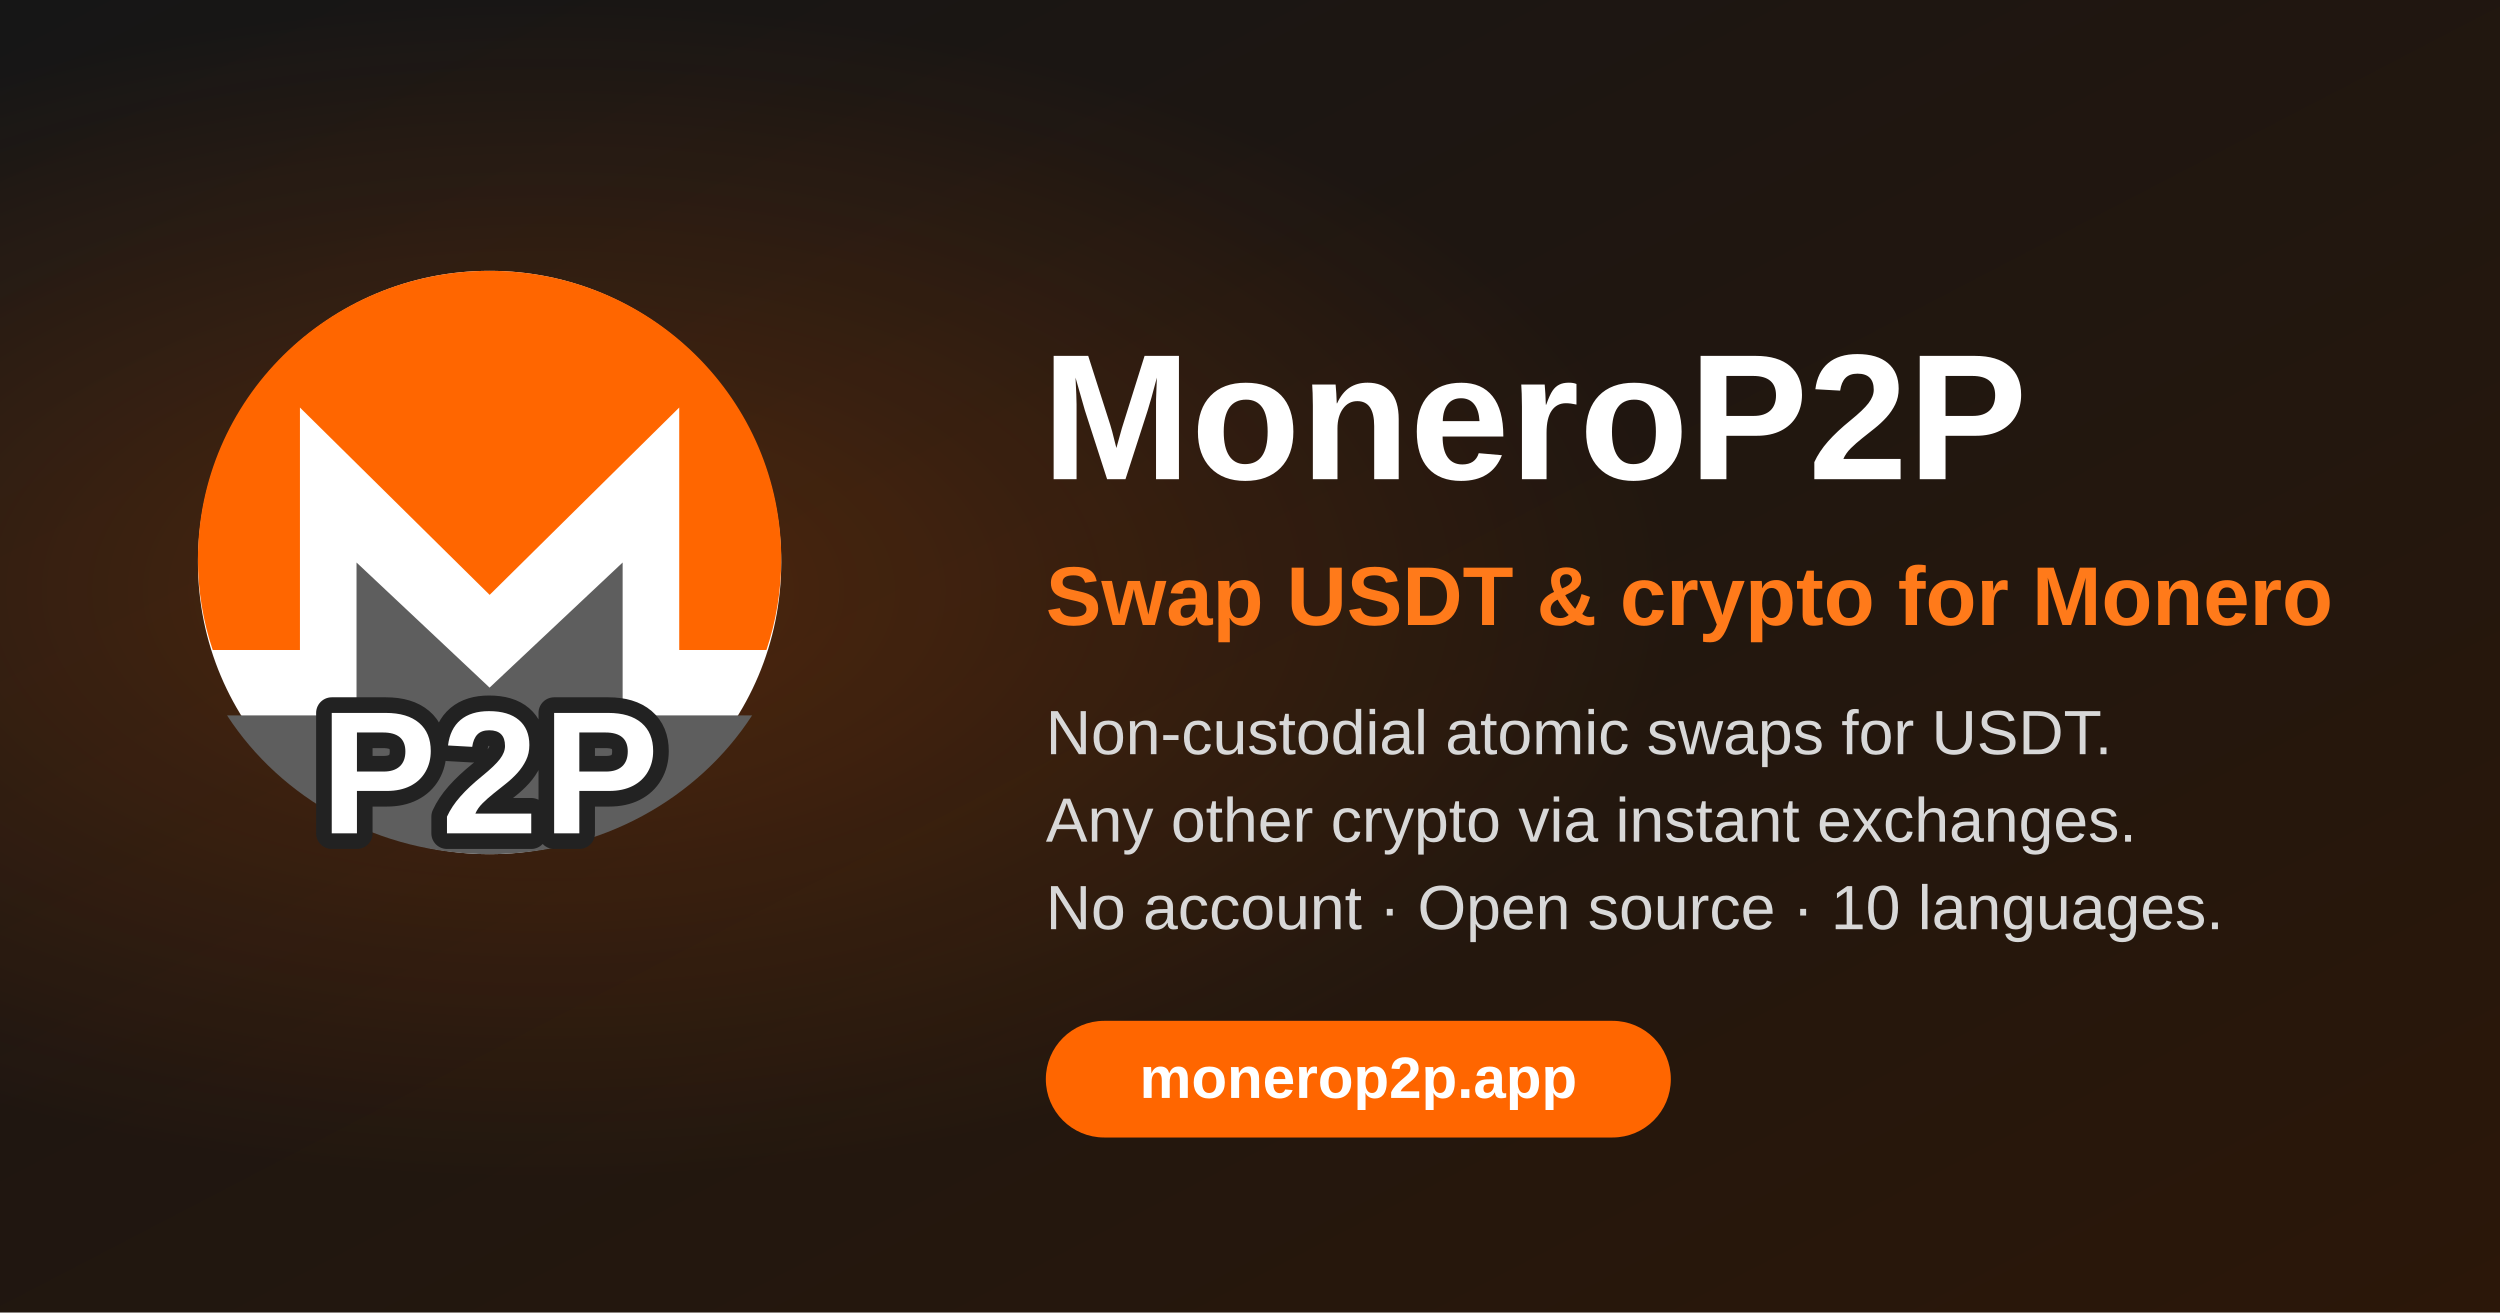
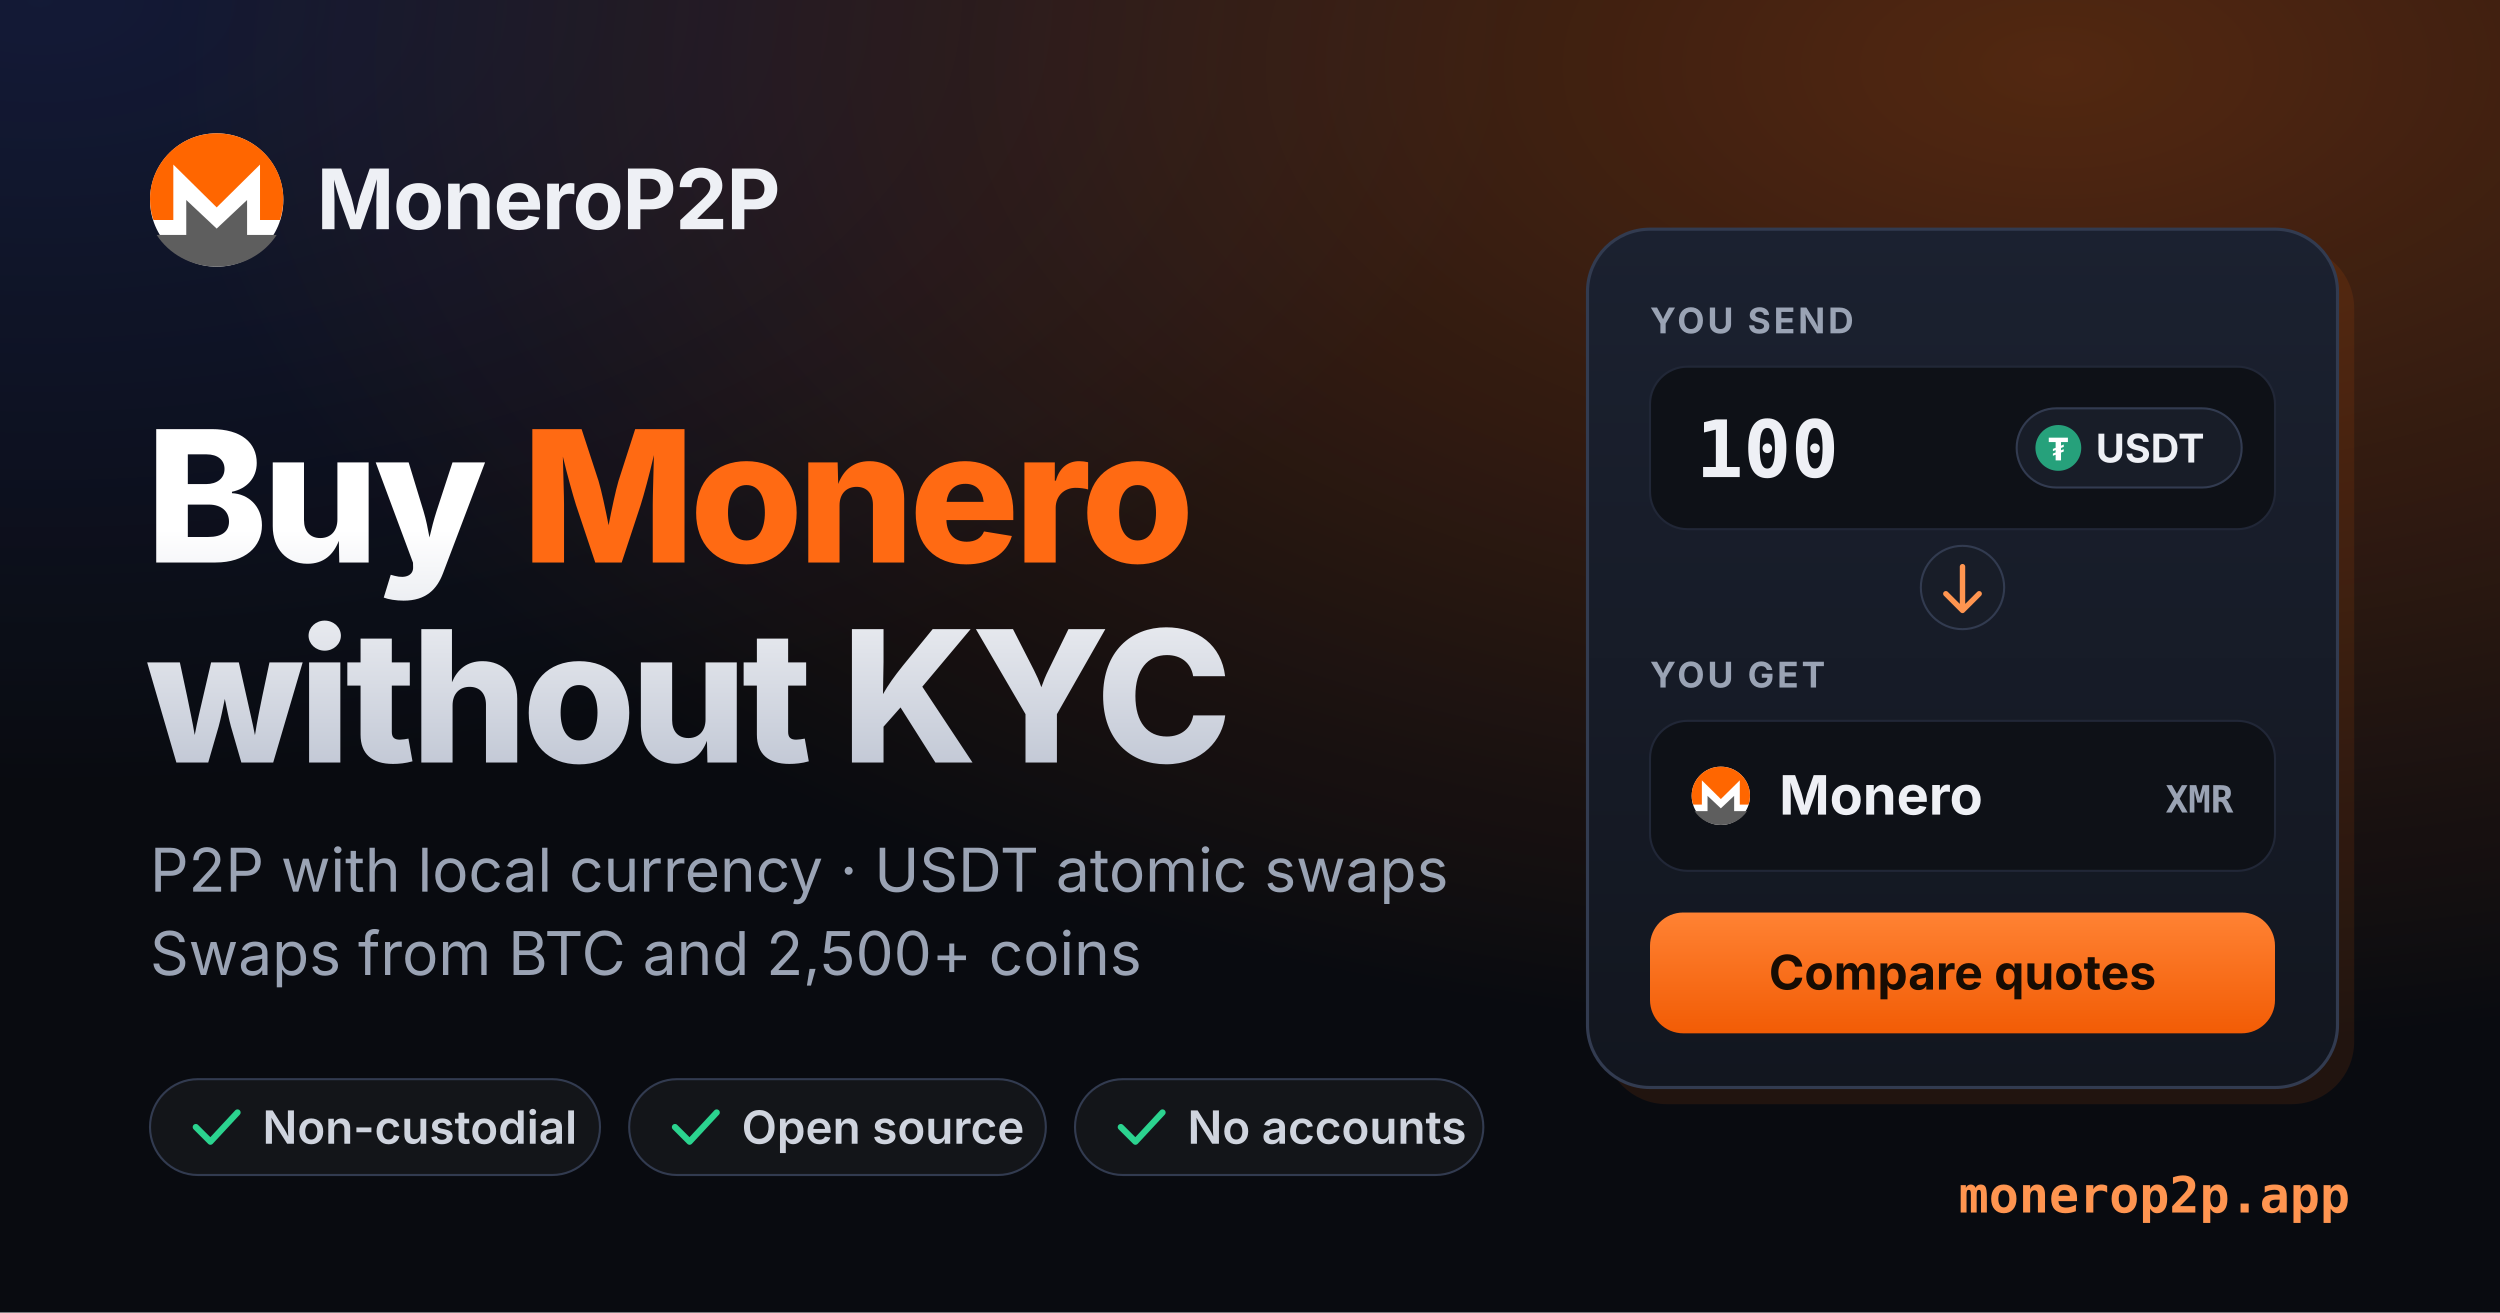
<svg xmlns="http://www.w3.org/2000/svg" width="1200" height="630" viewBox="0 0 1200 630">
  <defs>
-     <linearGradient id="bg" x1="0" y1="0" x2="1" y2="1">
-       <stop offset="0" stop-color="#161616" />
-       <stop offset="1" stop-color="#2b1709" />
+     <radialGradient id="glow" cx="0.82" cy="0.05" r="0.75">
+       <stop offset="0" stop-color="#ff6a13" stop-opacity="0.30" />
+       <stop offset="1" stop-color="#ff6a13" stop-opacity="0" />
+     </radialGradient>
+     <radialGradient id="blue" cx="0.02" cy="0" r="0.6">
+       <stop offset="0" stop-color="#4868ff" stop-opacity="0.16" />
+       <stop offset="1" stop-color="#4868ff" stop-opacity="0" />
+     </radialGradient>
+     <linearGradient id="card" x1="0" y1="0" x2="0" y2="1">
+       <stop offset="0" stop-color="#1b2130" />
+       <stop offset="1" stop-color="#12161f" />
    </linearGradient>
-     <radialGradient id="glow" cx="0.22" cy="0.45" r="0.45">
-       <stop offset="0" stop-color="#ff6600" stop-opacity="0.22" />
-       <stop offset="1" stop-color="#ff6600" stop-opacity="0" />
-     </radialGradient>
+     <linearGradient id="btn" x1="0" y1="0" x2="0" y2="1">
+       <stop offset="0" stop-color="#ff8233" />
+       <stop offset="1" stop-color="#f25c05" />
+     </linearGradient>
+     <linearGradient id="title" x1="0" y1="0" x2="0" y2="1">
+       <stop offset="0.3" stop-color="#ffffff" />
+       <stop offset="1" stop-color="#c3c9d6" />
+     </linearGradient>
  </defs>
-   <rect width="1200" height="630" fill="url(#bg)" />
+   <rect width="1200" height="630" fill="#090b10" />
+   <rect width="1200" height="630" fill="url(#blue)" />
  <rect width="1200" height="630" fill="url(#glow)" />
-   <g transform="translate(95 130) scale(14)">
+   <g transform="translate(72 64) scale(3.2)">
    <circle cx="10" cy="10" r="10" fill="#fff" />
    <path d="M10.002 0C4.477 0 0 4.425 0 9.88C0 10.971 0.177 12.021 0.508 13H3.498V4.687L10.002 11.11L16.502 4.687V13H19.492C19.823 12.017 20 10.971 20 9.88C20.004 4.425 15.527 0 10.002 0Z" fill="#FF6600" />
    <path d="M8.426 12.809L5.438 10V15.243H1C2.85 18.097 6.19 20 10 20C13.81 20 17.15 18.097 19 15.243H14.562V10L11.574 12.809L10 14.29L8.426 12.809Z" fill="#5E5E5E" />
  </g>
-   <text x="235" y="400" text-anchor="middle" font-family="Arial, Helvetica, sans-serif" font-size="84" font-weight="900" fill="#fff" stroke="#222" stroke-width="15" stroke-linejoin="round" paint-order="stroke" letter-spacing="2">P2P</text>
-   <text x="500" y="230" font-family="Arial, Helvetica, sans-serif" font-size="86" font-weight="700" fill="#fff">MoneroP2P</text>
-   <text x="502" y="300" font-family="Arial, Helvetica, sans-serif" font-size="40" font-weight="700" fill="#ff7a1a">Swap USDT &amp; crypto for Monero</text>
-   <text x="502" y="362" font-family="Arial, Helvetica, sans-serif" font-size="30" fill="#d8d8d8">Non-custodial atomic swaps for USDT.</text>
-   <text x="502" y="404" font-family="Arial, Helvetica, sans-serif" font-size="30" fill="#d8d8d8">Any other crypto via instant exchanges.</text>
-   <text x="502" y="446" font-family="Arial, Helvetica, sans-serif" font-size="30" fill="#d8d8d8">No account · Open source · 10 languages.</text>
-   <rect x="502" y="490" width="300" height="56" rx="28" fill="#ff6600" />
-   <text x="652" y="527" text-anchor="middle" font-family="Arial, Helvetica, sans-serif" font-size="28" font-weight="700" fill="#fff">monerop2p.app</text>
+   <text x="152" y="110" font-family="Inter, 'Segoe UI', Arial, sans-serif" font-size="40" font-weight="700" fill="#eef0f5" letter-spacing="-0.6">MoneroP2P</text>
+   <text font-family="Inter, 'Segoe UI', Arial, sans-serif" font-size="88" font-weight="800" letter-spacing="-2.5" fill="url(#title)">
+     <tspan x="70" y="270">Buy <tspan fill="#ff6a13">Monero</tspan>
+     </tspan>
+     <tspan x="70" y="366">without KYC</tspan>
+   </text>
+   <text font-family="Inter, 'Segoe UI', Arial, sans-serif" font-size="29" fill="#9aa3b4">
+     <tspan x="72" y="428">P2P with local currency · USDT atomic swaps</tspan>
+     <tspan x="72" y="468">Swaps from BTC and 2,500+ coins</tspan>
+   </text>
+   <g font-family="Inter, 'Segoe UI', Arial, sans-serif" font-size="22" font-weight="600" fill="#cfd4de">
+     <rect x="72" y="518" width="216" height="46" rx="23" fill="#ffffff" fill-opacity="0.04" stroke="#323b50" />
+     <path d="M94 541l7 7l13-14" fill="none" stroke="#2bd38f" stroke-width="3" stroke-linecap="round" stroke-linejoin="round" />
+     <text x="126" y="549">Non-custodial</text>
+     <rect x="302" y="518" width="200" height="46" rx="23" fill="#ffffff" fill-opacity="0.04" stroke="#323b50" />
+     <path d="M324 541l7 7l13-14" fill="none" stroke="#2bd38f" stroke-width="3" stroke-linecap="round" stroke-linejoin="round" />
+     <text x="356" y="549">Open source</text>
+     <rect x="516" y="518" width="196" height="46" rx="23" fill="#ffffff" fill-opacity="0.04" stroke="#323b50" />
+     <path d="M538 541l7 7l13-14" fill="none" stroke="#2bd38f" stroke-width="3" stroke-linecap="round" stroke-linejoin="round" />
+     <text x="570" y="549">No accounts</text>
+   </g>
+   <rect x="770" y="118" width="360" height="412" rx="30" fill="#ff6a13" fill-opacity="0.10" />
+   <rect x="762" y="110" width="360" height="412" rx="30" fill="url(#card)" stroke="#323b50" stroke-width="1.5" />
+   <g font-family="Inter, 'Segoe UI', Arial, sans-serif">
+     <text x="792" y="160" font-size="17" font-weight="700" fill="#9aa3b4" letter-spacing="1.4">YOU SEND</text>
+     <rect x="792" y="176" width="300" height="78" rx="18" fill="#0e1117" stroke="#212737" />
+     <text x="814" y="229" font-family="'JetBrains Mono', Consolas, monospace" font-size="38" font-weight="600" fill="#eef0f5">100</text>
+     <rect x="968" y="196" width="108" height="38" rx="19" fill="#181d28" stroke="#323b50" />
+     <circle cx="988" cy="215" r="11" fill="#26a17b" />
+     <text x="988" y="221" text-anchor="middle" font-size="15" font-weight="800" fill="#fff">₮</text>
+     <text x="1006" y="222" font-size="19" font-weight="700" fill="#eef0f5">USDT</text>
+     <circle cx="942" cy="282" r="20" fill="#181d28" stroke="#323b50" />
+     <path d="M942 272v20M934 285l8 8l8-8" fill="none" stroke="#ff9550" stroke-width="2.6" stroke-linecap="round" stroke-linejoin="round" />
+     <text x="792" y="330" font-size="17" font-weight="700" fill="#9aa3b4" letter-spacing="1.4">YOU GET</text>
+     <rect x="792" y="346" width="300" height="72" rx="18" fill="#0e1117" stroke="#212737" />
+     <g transform="translate(812 368) scale(1.4)">
+       <circle cx="10" cy="10" r="10" fill="#fff" />
+       <path d="M10.002 0C4.477 0 0 4.425 0 9.88C0 10.971 0.177 12.021 0.508 13H3.498V4.687L10.002 11.11L16.502 4.687V13H19.492C19.823 12.017 20 10.971 20 9.88C20.004 4.425 15.527 0 10.002 0Z" fill="#FF6600" />
+       <path d="M8.426 12.809L5.438 10V15.243H1C2.85 18.097 6.19 20 10 20C13.81 20 17.15 18.097 19 15.243H14.562V10L11.574 12.809L10 14.29L8.426 12.809Z" fill="#5E5E5E" />
+     </g>
+     <text x="854" y="391" font-size="26" font-weight="700" fill="#eef0f5">Monero</text>
+     <text x="1072" y="390" text-anchor="end" font-family="'JetBrains Mono', Consolas, monospace" font-size="18" font-weight="600" fill="#9aa3b4">XMR</text>
+     <rect x="792" y="438" width="300" height="58" rx="16" fill="url(#btn)" />
+     <text x="942" y="475" text-anchor="middle" font-size="23" font-weight="700" fill="#170c03">Compare quotes</text>
+   </g>
+   <text x="1128" y="582" text-anchor="end" font-family="'JetBrains Mono', Consolas, monospace" font-size="24" font-weight="600" fill="#ff9550">monerop2p.app</text>
</svg>
